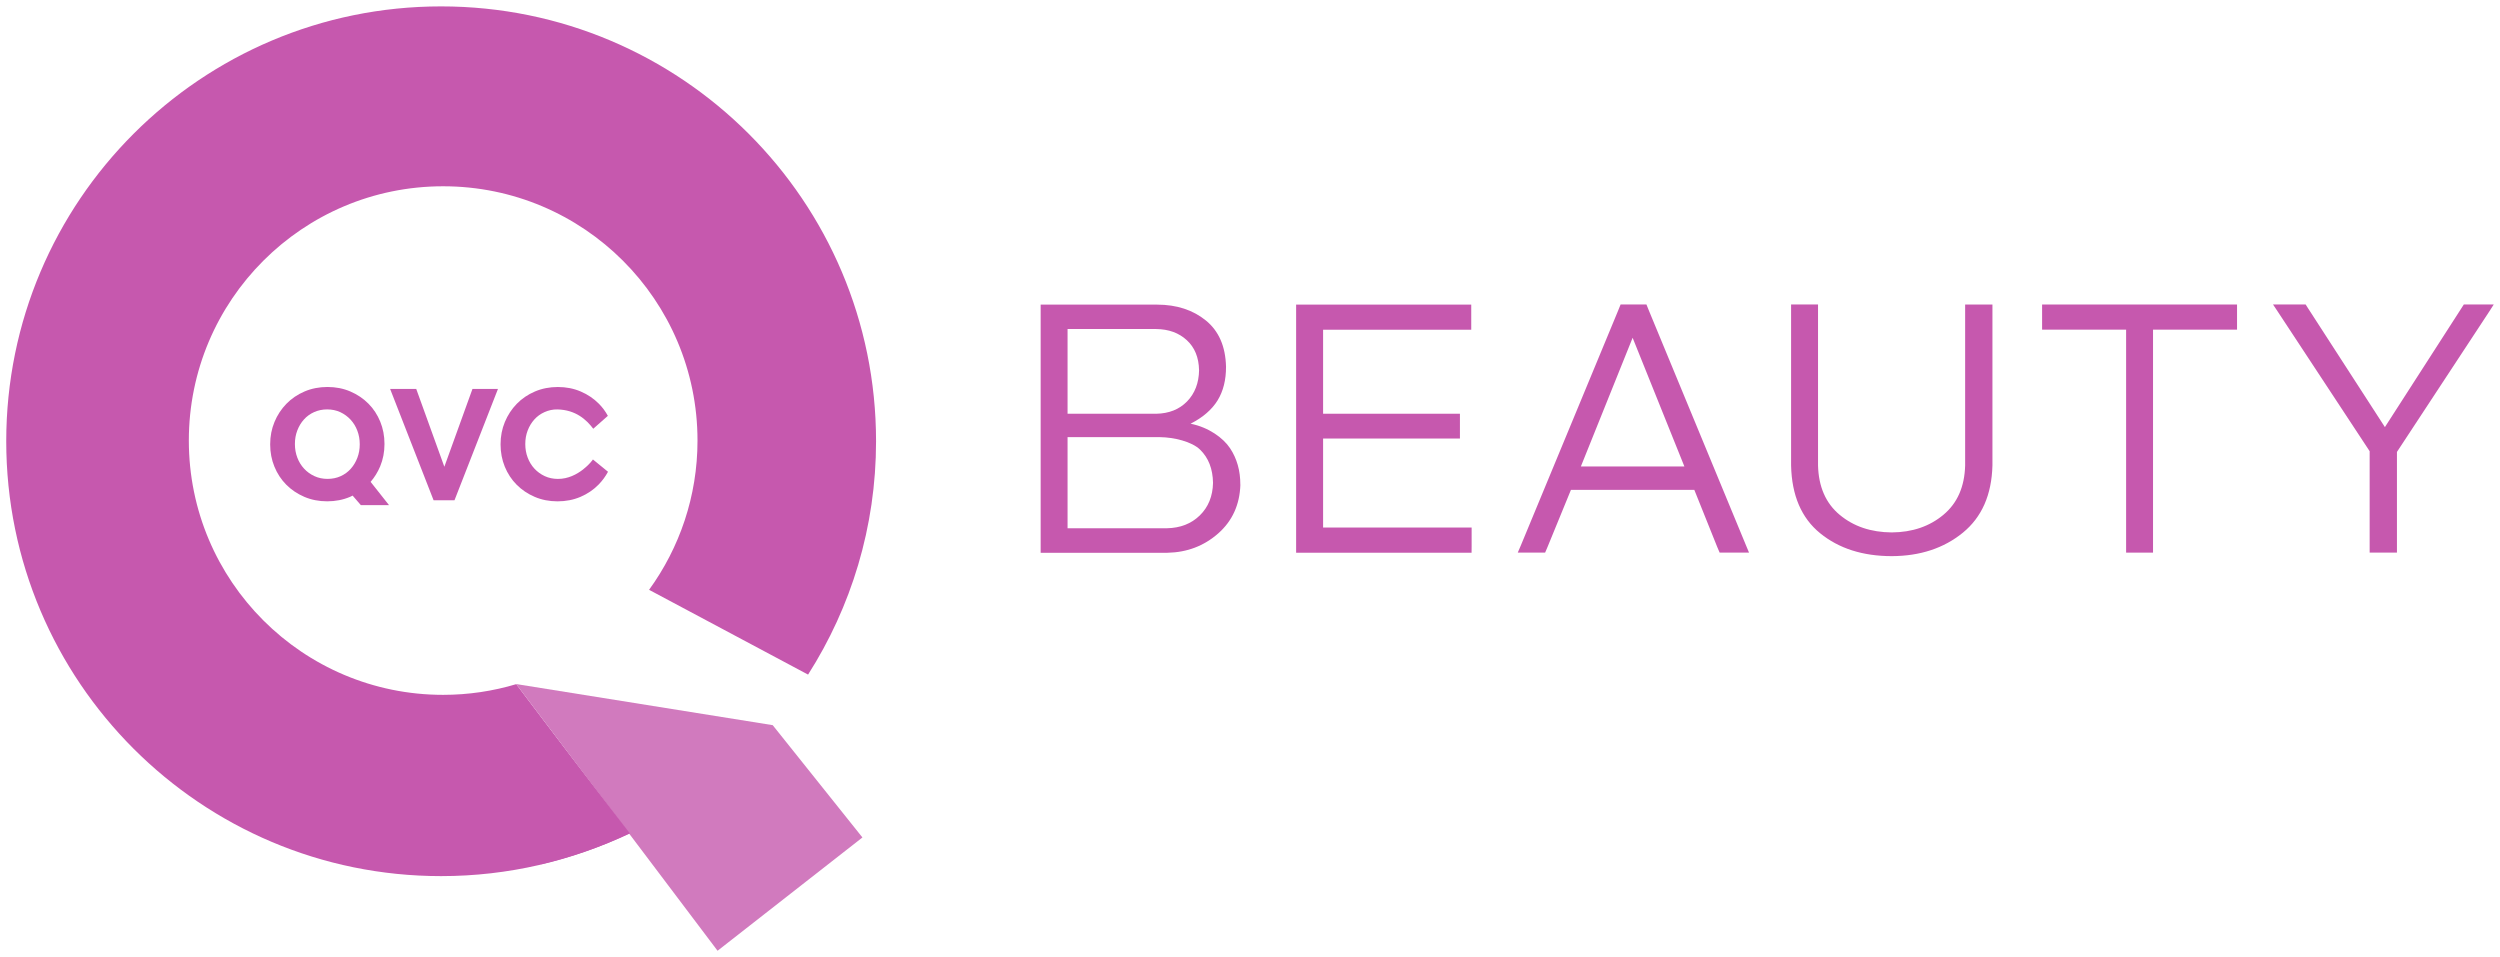
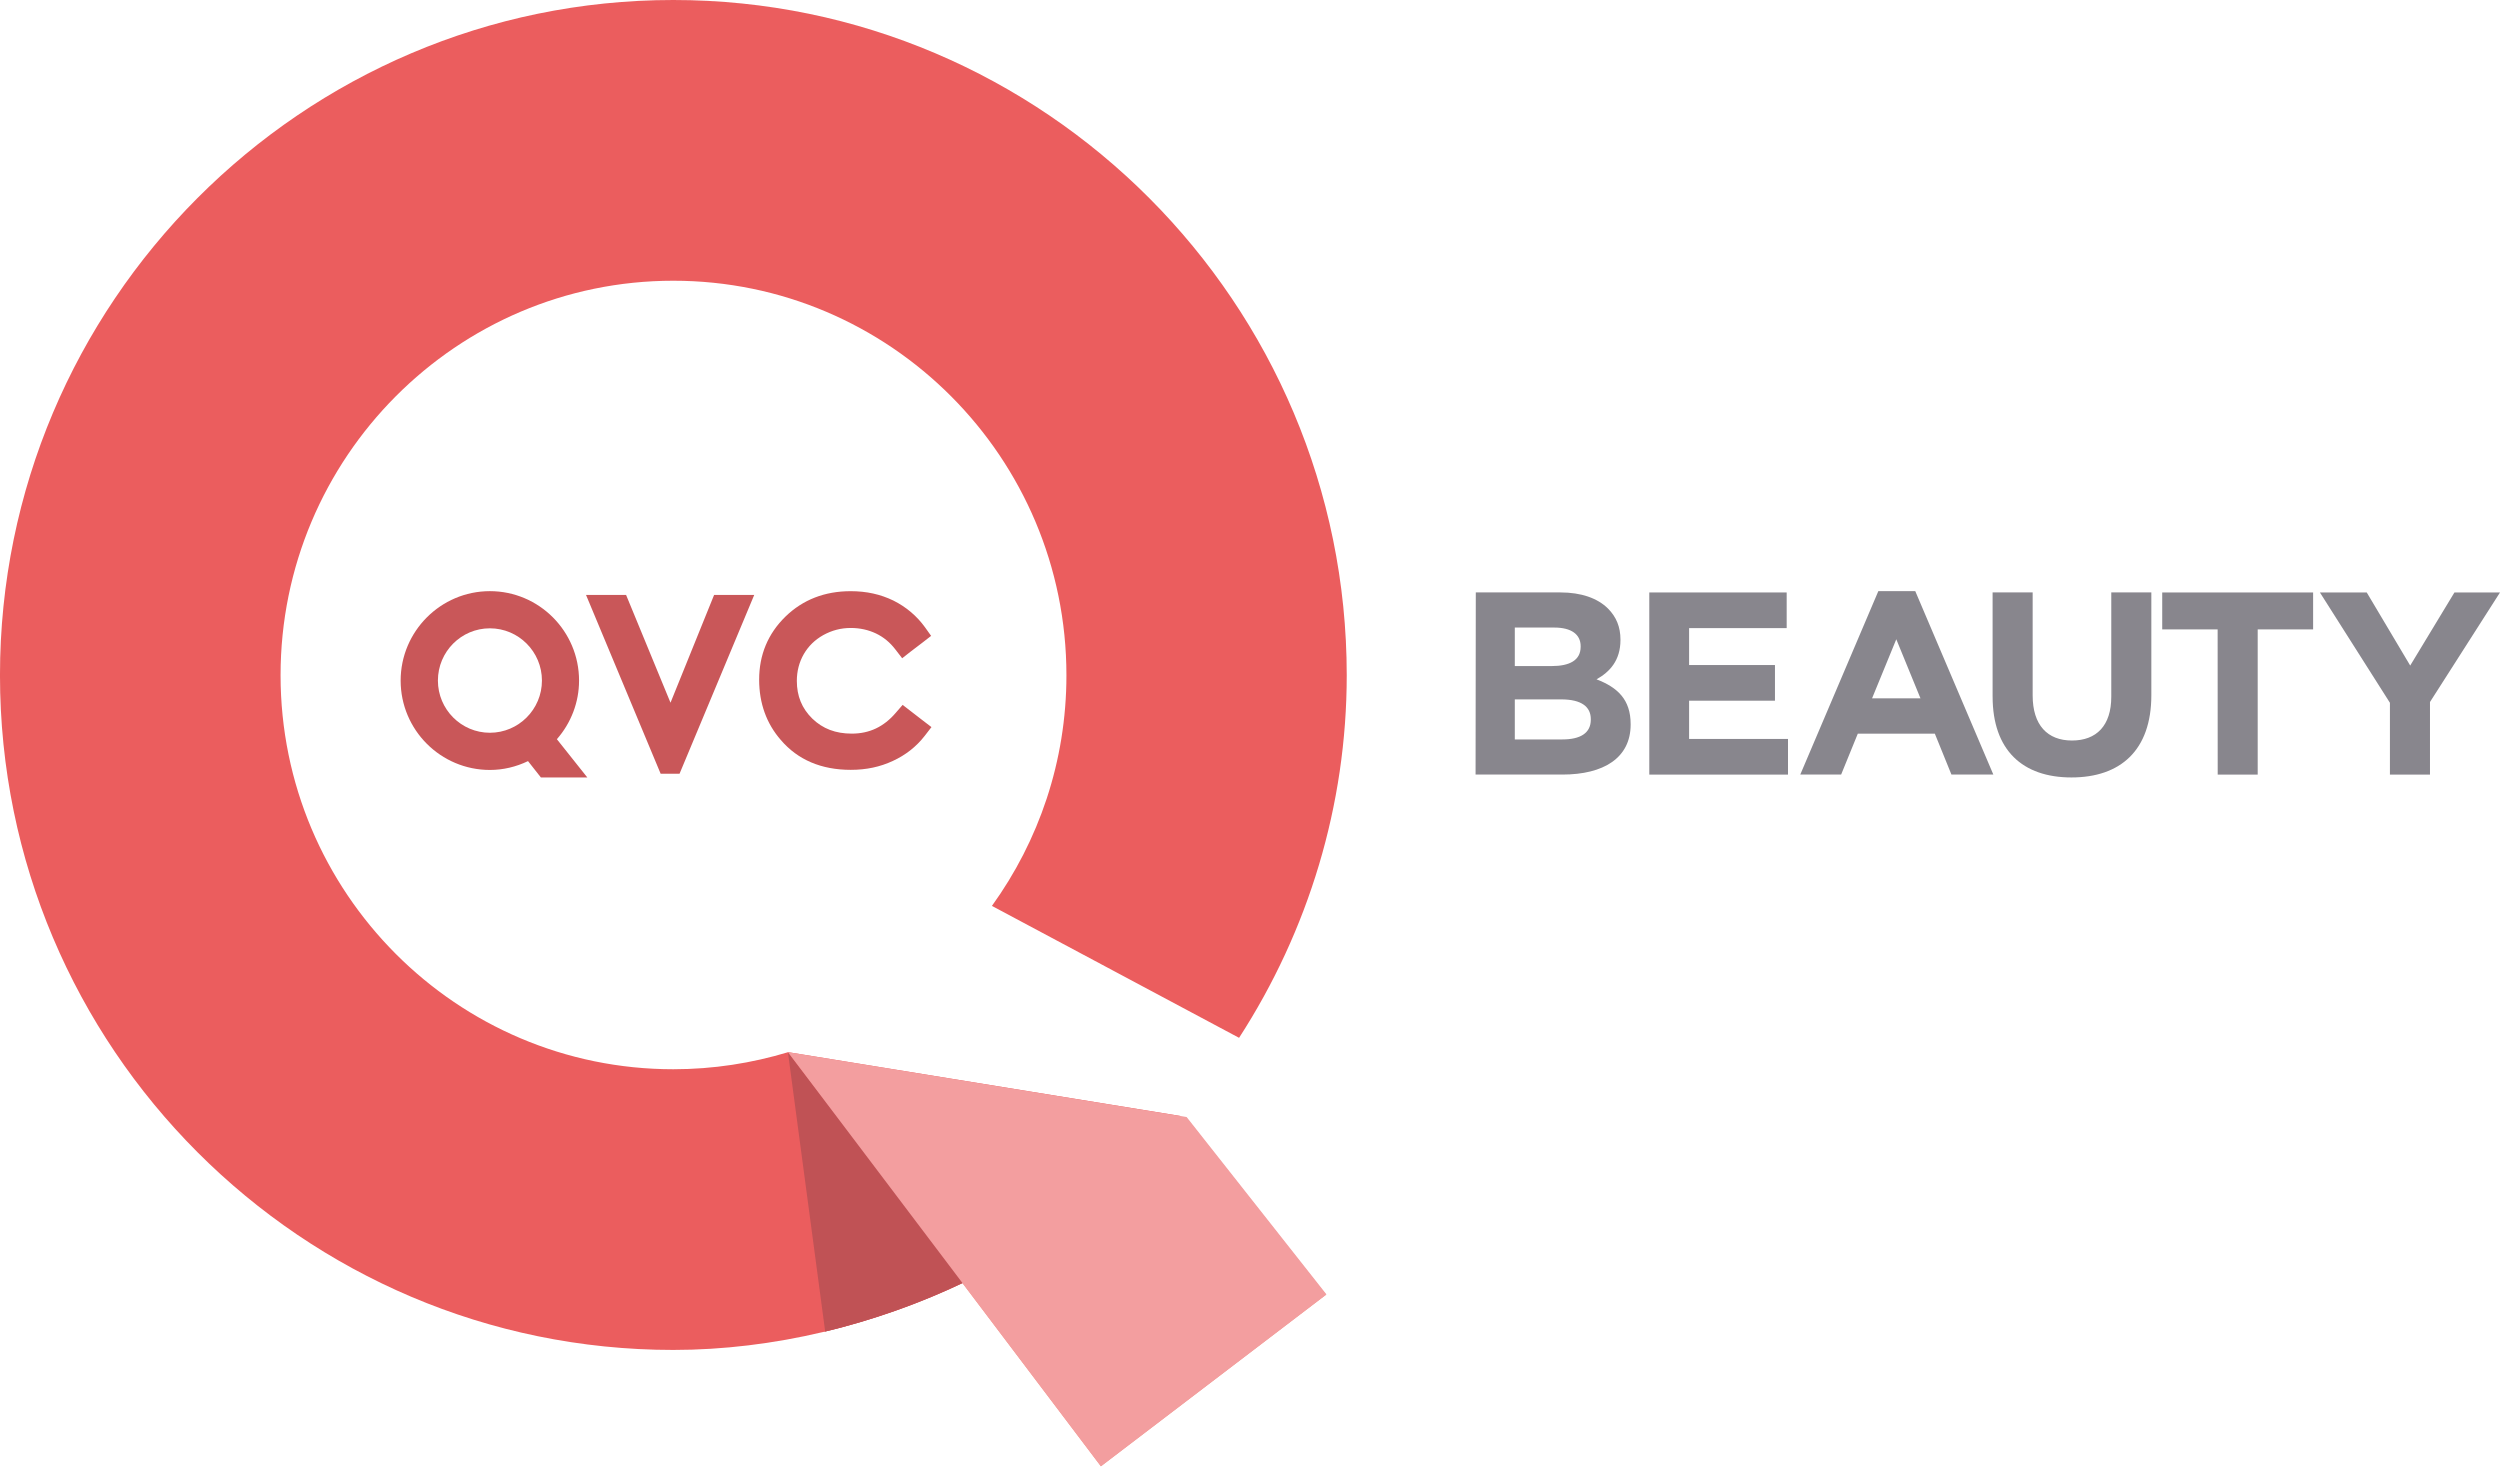
- <svg xmlns="http://www.w3.org/2000/svg" id="svg2816" xml:space="preserve" height="76.559" width="200" version="1.1">
-   <defs id="defs2820">
-     <clipPath id="clipPath3002">
-       <path id="path3004" d="m0 0h311.81v566.93h-311.81v-566.93z" />
-     </clipPath>
-     <clipPath id="clipPath3022">
-       <path id="path3024" d="m0 0h311.81v566.93h-311.81v-566.93z" />
-     </clipPath>
-     <clipPath id="clipPath3058">
-       <path id="path3060" d="m238.73 474.36c0.027 0.006 0.054 0.013 0.079 0.02l0.072 0.018c0.034 0.01 0.07 0.018 0.105 0.027 0.277 0.076 0.555 0.154 0.831 0.237-0.362-0.107-0.724-0.206-1.087-0.302m-0.858-0.216v-0.003c0.065 0.017 0.131 0.034 0.196 0.051 0.018 0.004 0.037 0.009 0.055 0.014-0.085-0.021-0.168-0.042-0.251-0.062" />
-     </clipPath>
-     <linearGradient id="linearGradient3998" y2="9.9226e-16" gradientUnits="userSpaceOnUse" gradientTransform="matrix(-1.0742 13.65 13.65 1.0742 276.07 478.04)" y1=".003" x1=".129">
-       <stop id="stop3048" stop-color="#c658ae" offset="0" />
-       <stop id="stop3050" stop-color="#823173" offset="1" />
-     </linearGradient>
-   </defs>
-   <g id="g2826" transform="matrix(1.25 0 0 -1.25 -239.94 661.56)">
-     <g id="g3965" transform="matrix(.24852 0 0 .24852 144.55 351.99)">
-       <g id="g3118" transform="matrix(2.8744 0 0 2.8744 -353.24 -871.47)">
-         <g>
-           <g id="g2998" fill="#c658ae">
-             <g id="g3000" fill="#c658ae" clip-path="url(#clipPath3002)">
-               <g id="g3006" fill="#c658ae" transform="translate(228.95 489.07)">
-                 <path id="path3008" d="m0 0c-12.583 0-22.783 10.2-22.783 22.782s10.2 22.783 22.783 22.783c12.585 0 22.79-10.201 22.79-22.783 0-4.996-1.612-9.615-4.339-13.371l14.245-7.596c3.851 6.042 6.091 13.21 6.091 20.907 0 21.516-17.443 38.959-38.97 38.959-21.515 0-38.959-17.443-38.959-38.959 0-21.518 17.444-38.962 38.959-38.962 6.031 0 11.736 1.373 16.835 3.82l-10.103 13.378c-2.073-0.621-4.271-0.958-6.549-0.958" fill="#c658ae" />
-               </g>
-             </g>
-           </g>
-           <g id="g3010" fill="#d17abe" transform="translate(245.6 476.66)">
-             <path id="path3012" d="m0 0 7.937-10.517 12.979 10.15-8.039 10.062-22.987 3.683 10.11-13.378z" fill="#d17abe" />
-           </g>
-           <g id="g3014" fill="#c658ae" transform="translate(224.2 516.48)">
-             <path id="path3016" d="m0 0h2.34l2.519-6.975 2.52 6.975h2.285l-3.896-9.976h-1.873l-3.895 9.976z" fill="#c658ae" />
-           </g>
-           <g id="g3018" fill="#c658ae">
-             <g id="g3020" fill="#c658ae" clip-path="url(#clipPath3022)">
-               <g id="g3026" transform="translate(242.37 510.16)">
-                 <path id="path3028" d="m0 0c-0.019-0.065-1.299-1.757-3.141-1.743-0.422 0.002-0.811 0.081-1.169 0.247-0.359 0.165-0.668 0.39-0.929 0.672-0.263 0.283-0.464 0.613-0.606 0.991-0.143 0.377-0.214 0.778-0.214 1.202v0.028c0 0.425 0.071 0.823 0.214 1.197 0.142 0.372 0.339 0.7 0.592 0.982 0.252 0.283 0.557 0.504 0.914 0.665 0.358 0.16 0.749 0.252 1.17 0.241 1.634-0.043 2.584-0.917 3.2-1.731l1.308 1.156c-0.22 0.402-0.489 0.769-0.812 1.091-0.455 0.457-0.993 0.821-1.618 1.089-0.624 0.269-1.307 0.404-2.05 0.404s-1.43-0.135-2.057-0.404c-0.629-0.268-1.17-0.637-1.624-1.103-0.454-0.467-0.81-1.009-1.067-1.627-0.256-0.618-0.385-1.281-0.385-1.988v-0.028c0-0.708 0.126-1.37 0.378-1.988 0.253-0.618 0.606-1.156 1.06-1.613 0.453-0.458 0.992-0.821 1.616-1.09 0.625-0.268 1.308-0.403 2.051-0.403 0.744 0 1.429 0.135 2.058 0.403 0.628 0.269 1.17 0.638 1.624 1.104 0.332 0.341 0.611 0.722 0.839 1.143l-1.352 1.103z" fill="#c658ae" />
-               </g>
-               <g id="g3030" transform="translate(224.1 506.07)">
-                 <path id="path3032" d="m0 0-1.647 2.083c0.353 0.411 0.641 0.873 0.857 1.39 0.256 0.617 0.385 1.281 0.385 1.988v0.028c0 0.708-0.127 1.37-0.379 1.988s-0.605 1.156-1.06 1.613c-0.454 0.457-0.992 0.821-1.616 1.089-0.625 0.269-1.309 0.404-2.051 0.404-0.743 0-1.429-0.135-2.058-0.404-0.628-0.268-1.169-0.637-1.623-1.103-0.455-0.466-0.811-1.009-1.067-1.627-0.257-0.618-0.386-1.281-0.386-1.988v-0.028c0-0.708 0.126-1.37 0.379-1.988s0.605-1.156 1.059-1.613c0.455-0.458 0.993-0.821 1.617-1.09 0.625-0.268 1.308-0.403 2.051-0.403s1.429 0.135 2.058 0.403c0.075 0.033 0.148 0.072 0.223 0.109l0.735-0.851h2.523zm-5.511 2.349c-0.422 0-0.812 0.081-1.17 0.247-0.358 0.165-0.668 0.39-0.928 0.672-0.262 0.283-0.464 0.613-0.607 0.991-0.142 0.377-0.213 0.778-0.213 1.202v0.028c0 0.425 0.071 0.823 0.213 1.196 0.143 0.373 0.339 0.701 0.592 0.983 0.252 0.283 0.558 0.504 0.915 0.665 0.359 0.16 0.748 0.241 1.17 0.241 0.431 0 0.824-0.084 1.177-0.247 0.353-0.166 0.66-0.39 0.922-0.672 0.261-0.284 0.463-0.614 0.605-0.992 0.143-0.376 0.214-0.778 0.214-1.202v-0.028c0-0.424-0.071-0.824-0.214-1.196-0.142-0.373-0.339-0.701-0.591-0.983-0.252-0.283-0.555-0.505-0.909-0.664-0.352-0.161-0.745-0.241-1.176-0.241" fill="#c658ae" />
-               </g>
-             </g>
-           </g>
-         </g>
-         <g id="g3034">
-           <g id="g3036">
-             <g id="g3042">
-               <g id="g3044">
-                 <path id="path3052" fill="url(#linearGradient3998)" d="m237.7 473.89c2.777 0.64 5.44 1.569 7.957 2.75 0.009 0.005 0.019 0.011 0.028 0.016l-10.2 13.233 2.215-15.999z" />
-               </g>
-             </g>
-           </g>
-         </g>
-         <g id="g3054">
-           <g id="g3056" clip-path="url(#clipPath3058)" />
-         </g>
-       </g>
-       <g id="flowRoot3944" fill="#c658ae" transform="matrix(7.6076 0 0 -7.6076 -2643.2 -1382)">
-         <path id="path3953" d="m414.5-259.01c0.002-0.471-0.114-0.882-0.348-1.234-0.235-0.352-0.728-0.708-1.336-0.829 0.417-0.213 0.722-0.477 0.915-0.79 0.192-0.314 0.287-0.694 0.285-1.141-0.017-0.686-0.244-1.207-0.682-1.563-0.438-0.356-0.987-0.535-1.645-0.537h-3.948l0 0.002v8.397l0.003 0.001h4.286c0.665-0.013 1.237-0.23 1.718-0.652 0.48-0.422 0.732-0.973 0.754-1.651zm-1.396-3.876c-0.007 0.434-0.143 0.787-0.406 1.058-0.264 0.271-0.612 0.41-1.046 0.418h-3v-2.868h3c0.423 0.005 0.768 0.13 1.036 0.377 0.268 0.246 0.407 0.585 0.415 1.016zm0.472 3.816c-0.01 0.452-0.159 0.819-0.447 1.101-0.288 0.281-0.659 0.426-1.113 0.435h-3.364v-3.084h3.132c0.464 0.006 1.07 0.147 1.354 0.423 0.284 0.276 0.43 0.651 0.438 1.125z" />
-         <path id="path3955" d="m422.33-256.91v-0.648l-0-0h-5.028v-3.012h4.63l0.002-0.001v-0.84l-0 0.001h-4.632v-2.844h5.014l0.001-0.001v-0.851l-0.001-0h-5.925l-0.002-0.001v8.401l0 0h5.939l0-0z" />
-         <path id="path3957" d="m431.62-256.95-3.276-7.92-0.097-0.24h-0.874l-0.097 0.24-3.276 7.908-0.108 0.252h0.926l0.082-0.192 0.792-1.932h4.176l0.78 1.944 0.077 0.18h0.995zm-2.088-2.676h-3.504l1.752-4.356z" />
-         <path id="path3959" d="m439.96-259.66v-5.448l-0-0h-0.924l0 0v5.448c-0.019 0.719-0.263 1.276-0.734 1.669-0.47 0.394-1.054 0.593-1.75 0.598-0.703-0.005-1.29-0.202-1.761-0.594-0.471-0.391-0.716-0.949-0.735-1.674v-5.448l0-0h-0.912l-0 0.001v5.447c0.022 1.015 0.35 1.781 0.984 2.296 0.634 0.516 1.442 0.774 2.424 0.775 0.961-0.004 1.763-0.269 2.406-0.793 0.643-0.525 0.977-1.284 1.002-2.279z" />
-         <path id="path3961" d="m448.24-264.46v-0.648l-0-0h-6.599l-0 0.001v0.851l0-0.001h2.844v7.548l0-0h0.913l-0.002 0v-7.548h2.844l0-0z" />
-         <path id="path3963" d="m456.93-265.11h-1.013l-0.092 0.144-2.58 4.008-2.592-4.008-0.092-0.144h-1.104l0.152 0.228 3.12 4.74v3.432l-0-0h0.924l-0 0v-3.408l3.132-4.764z" />
-       </g>
-     </g>
+ <svg xmlns="http://www.w3.org/2000/svg" height="351.92" width="600" version="1.1" viewBox="0 0 158.75 93.112">
+   <path d="m75.337 70.978-25.274-4.118 0.009 0.008 11.061 14.634 8.772 11.61 14.298-10.895z" stroke-width=".684" fill="#f6988d" />
+   <path d="m52.354 84.557c2.995-0.723 5.922-1.757 8.674-3.063l-9.886-13.081-1.178-1.548z" stroke-width=".684" fill="#b95858" />
+   <g stroke-width=".41" fill="#88868d">
+     <path d="m99.132 44.41h-2.942v2.544h3.023c1.126 0 1.803-0.395 1.803-1.255v-0.033c0-0.777-0.578-1.255-1.884-1.255m1.24-3.372c0-0.759-0.596-1.189-1.671-1.189h-2.511v2.445h2.345c1.126 0 1.836-0.362 1.836-1.222zm-6.659-3.42h5.371c1.322 0 2.361 0.364 3.023 1.024 0.53 0.53 0.792 1.174 0.792 1.968v0.033c0 1.304-0.693 2.032-1.52 2.493 1.339 0.514 2.167 1.288 2.167 2.842v0.033c0 2.116-1.719 3.173-4.332 3.173h-5.515z" />
+     <path d="m104.73 37.621h8.724v2.264h-6.196v2.345h5.452v2.264h-5.452v2.429h6.28v2.264h-8.808z" />
+     <path d="m121.95 44.344-1.536-3.751-1.538 3.751zm-2.676-6.807h2.345l4.958 11.648h-2.661l-1.054-2.597h-4.892l-1.057 2.595h-2.595z" />
+     <path d="m126.53 44.23v-6.611h2.544v6.544c0 1.884 0.942 2.86 2.496 2.86s2.496-0.942 2.496-2.778v-6.626h2.544v6.529c0 3.501-1.966 5.22-5.073 5.22-3.107 0-5.006-1.734-5.006-5.139" />
+     <path d="m140.82 39.965h-3.519v-2.345h9.582v2.345h-3.519v9.221h-2.54z" />
+     <path d="m151.76 44.627-4.446-7.006h2.974l2.76 4.642 2.809-4.642h2.893l-4.446 6.957v4.609h-2.544z" />
+   </g>
+   <g stroke-width=".684" fill="#c95759">
+     <path d="m58.589 45.743-0.749-0.579-0.523-0.404-0.438 0.506c-0.761 0.889-1.672 1.319-2.791 1.319-1.025 0-1.842-0.311-2.506-0.953-0.664-0.651-0.983-1.434-0.983-2.395 0-0.621 0.149-1.195 0.447-1.71 0.289-0.493 0.689-0.893 1.234-1.2 0.545-0.298 1.11-0.451 1.744-0.451 0.587 0 1.123 0.123 1.6 0.349 0.481 0.23 0.889 0.566 1.23 1.012l0.434 0.562 0.553-0.434 0.749-0.57 0.536-0.417-0.391-0.549c-0.51-0.706-1.187-1.285-2.004-1.693-0.825-0.4-1.71-0.596-2.714-0.596-1.646 0-3.033 0.54-4.139 1.612-1.115 1.089-1.672 2.433-1.672 4.007 0 1.493 0.464 2.787 1.378 3.833 1.076 1.259 2.574 1.893 4.441 1.893 0.987 0 1.859-0.187 2.672-0.566 0.804-0.37 1.485-0.902 2.021-1.591l0.43-0.557z" />
+     <path d="m31.108 39.898c1.821 0 3.305 1.485 3.305 3.318 0 1.829-1.485 3.314-3.305 3.314s-3.301-1.485-3.301-3.314c0-1.834 1.48-3.318 3.301-3.318m4.254 7.041c0.902-1.03 1.408-2.348 1.408-3.722 0-3.127-2.535-5.679-5.662-5.679-3.123 0-5.667 2.553-5.667 5.679 0 3.135 2.544 5.675 5.667 5.675 0.842 0 1.663-0.196 2.421-0.562l0.817 1.038h2.948z" />
+     <path d="m45.346 37.777-2.769 6.845-2.821-6.845h-2.544l4.739 11.355h1.2l4.743-11.355z" />
+   </g>
+   <g stroke-width=".684">
+     <path d="m74.954 70.862-24.904-4.05c-2.31 0.698-4.756 1.085-7.296 1.085-13.758 0-24.938-11.209-24.938-25.019 0-13.818 11.18-25.052 24.938-25.052 13.775 0 24.964 11.235 24.964 25.052 0 5.471-1.757 10.521-4.731 14.647l15.694 8.377c4.407-6.811 6.837-14.779 6.837-23.024-0.001-23.624-19.183-42.878-42.764-42.878-23.577 0-42.755 19.254-42.755 42.877 0 23.632 19.178 42.844 42.754 42.844 6.334 0 12.831-1.583 18.565-4.339l13.58-10.444 0.055-0.076" fill="#eb5d5e" />
+     <path d="m50.034 66.824 2.365 17.731c0.408-0.098 0.821-0.2 1.23-0.315 2.625-0.71 5.186-1.659 7.615-2.821l-11.209-14.596" fill="#c05255" />
+     <path d="m50.034 66.81 19.876 26.295 14.319-10.912-8.878-11.261z" fill="#f39e9f" />
  </g>
</svg>
